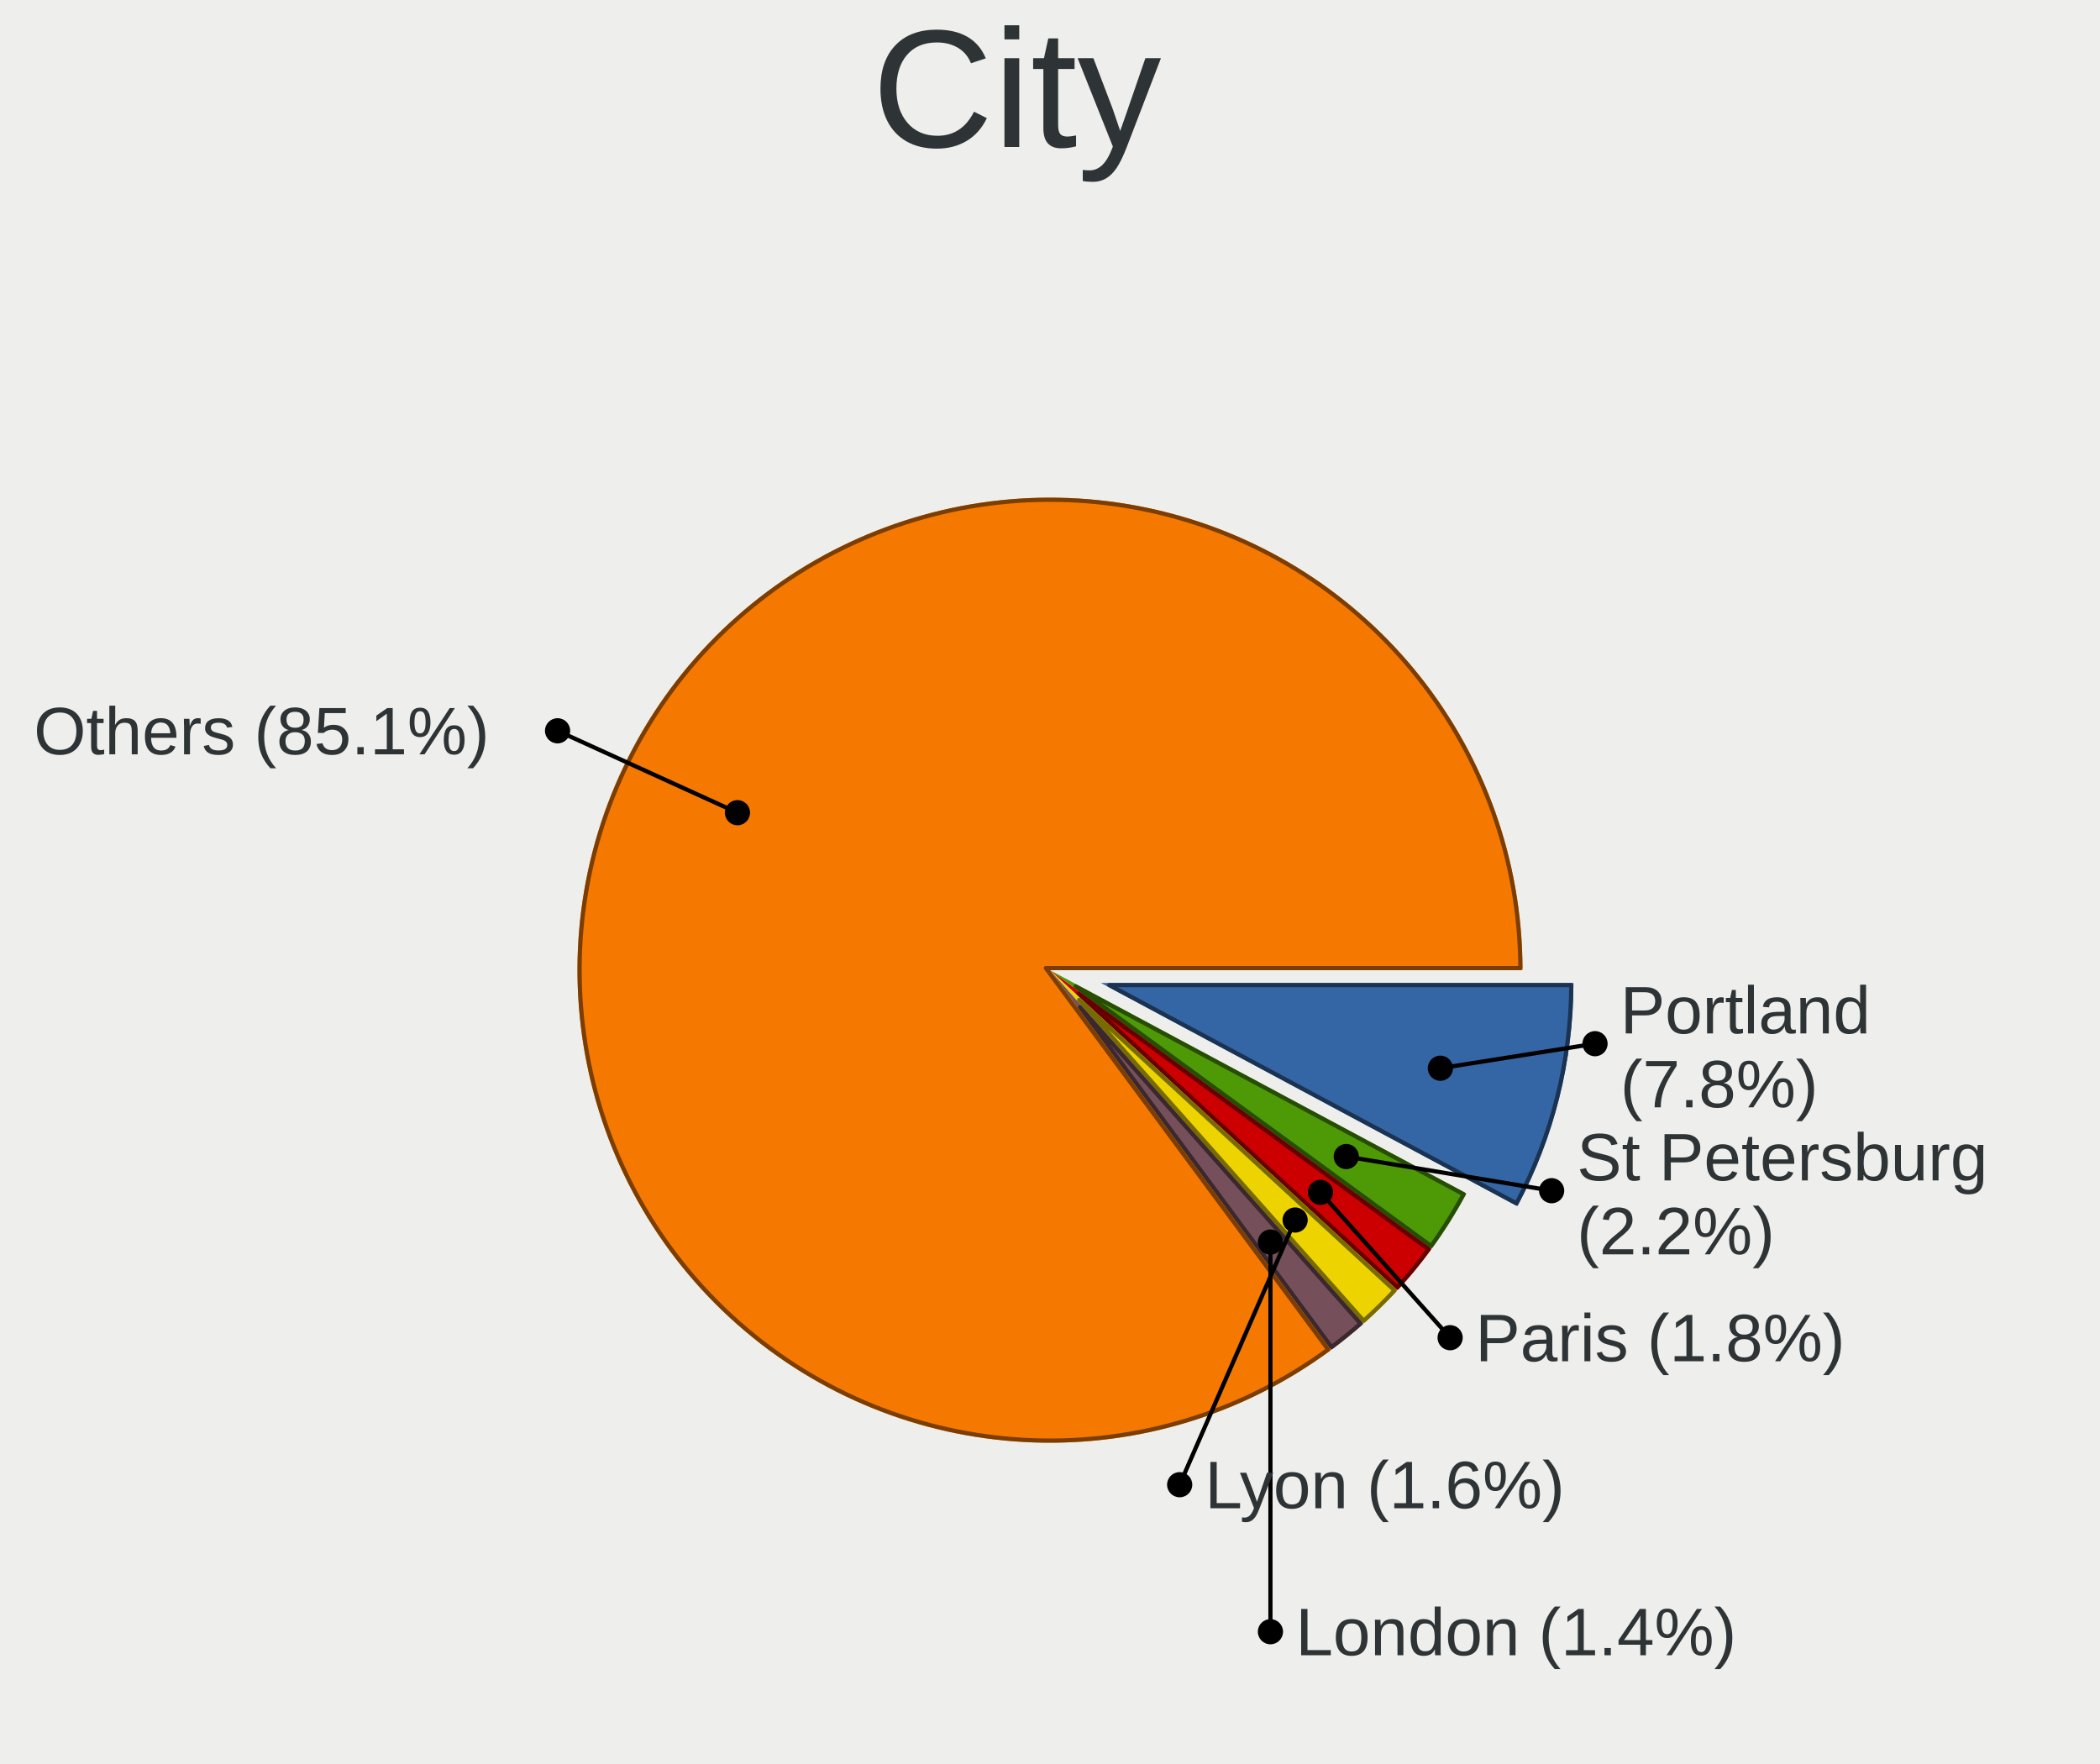
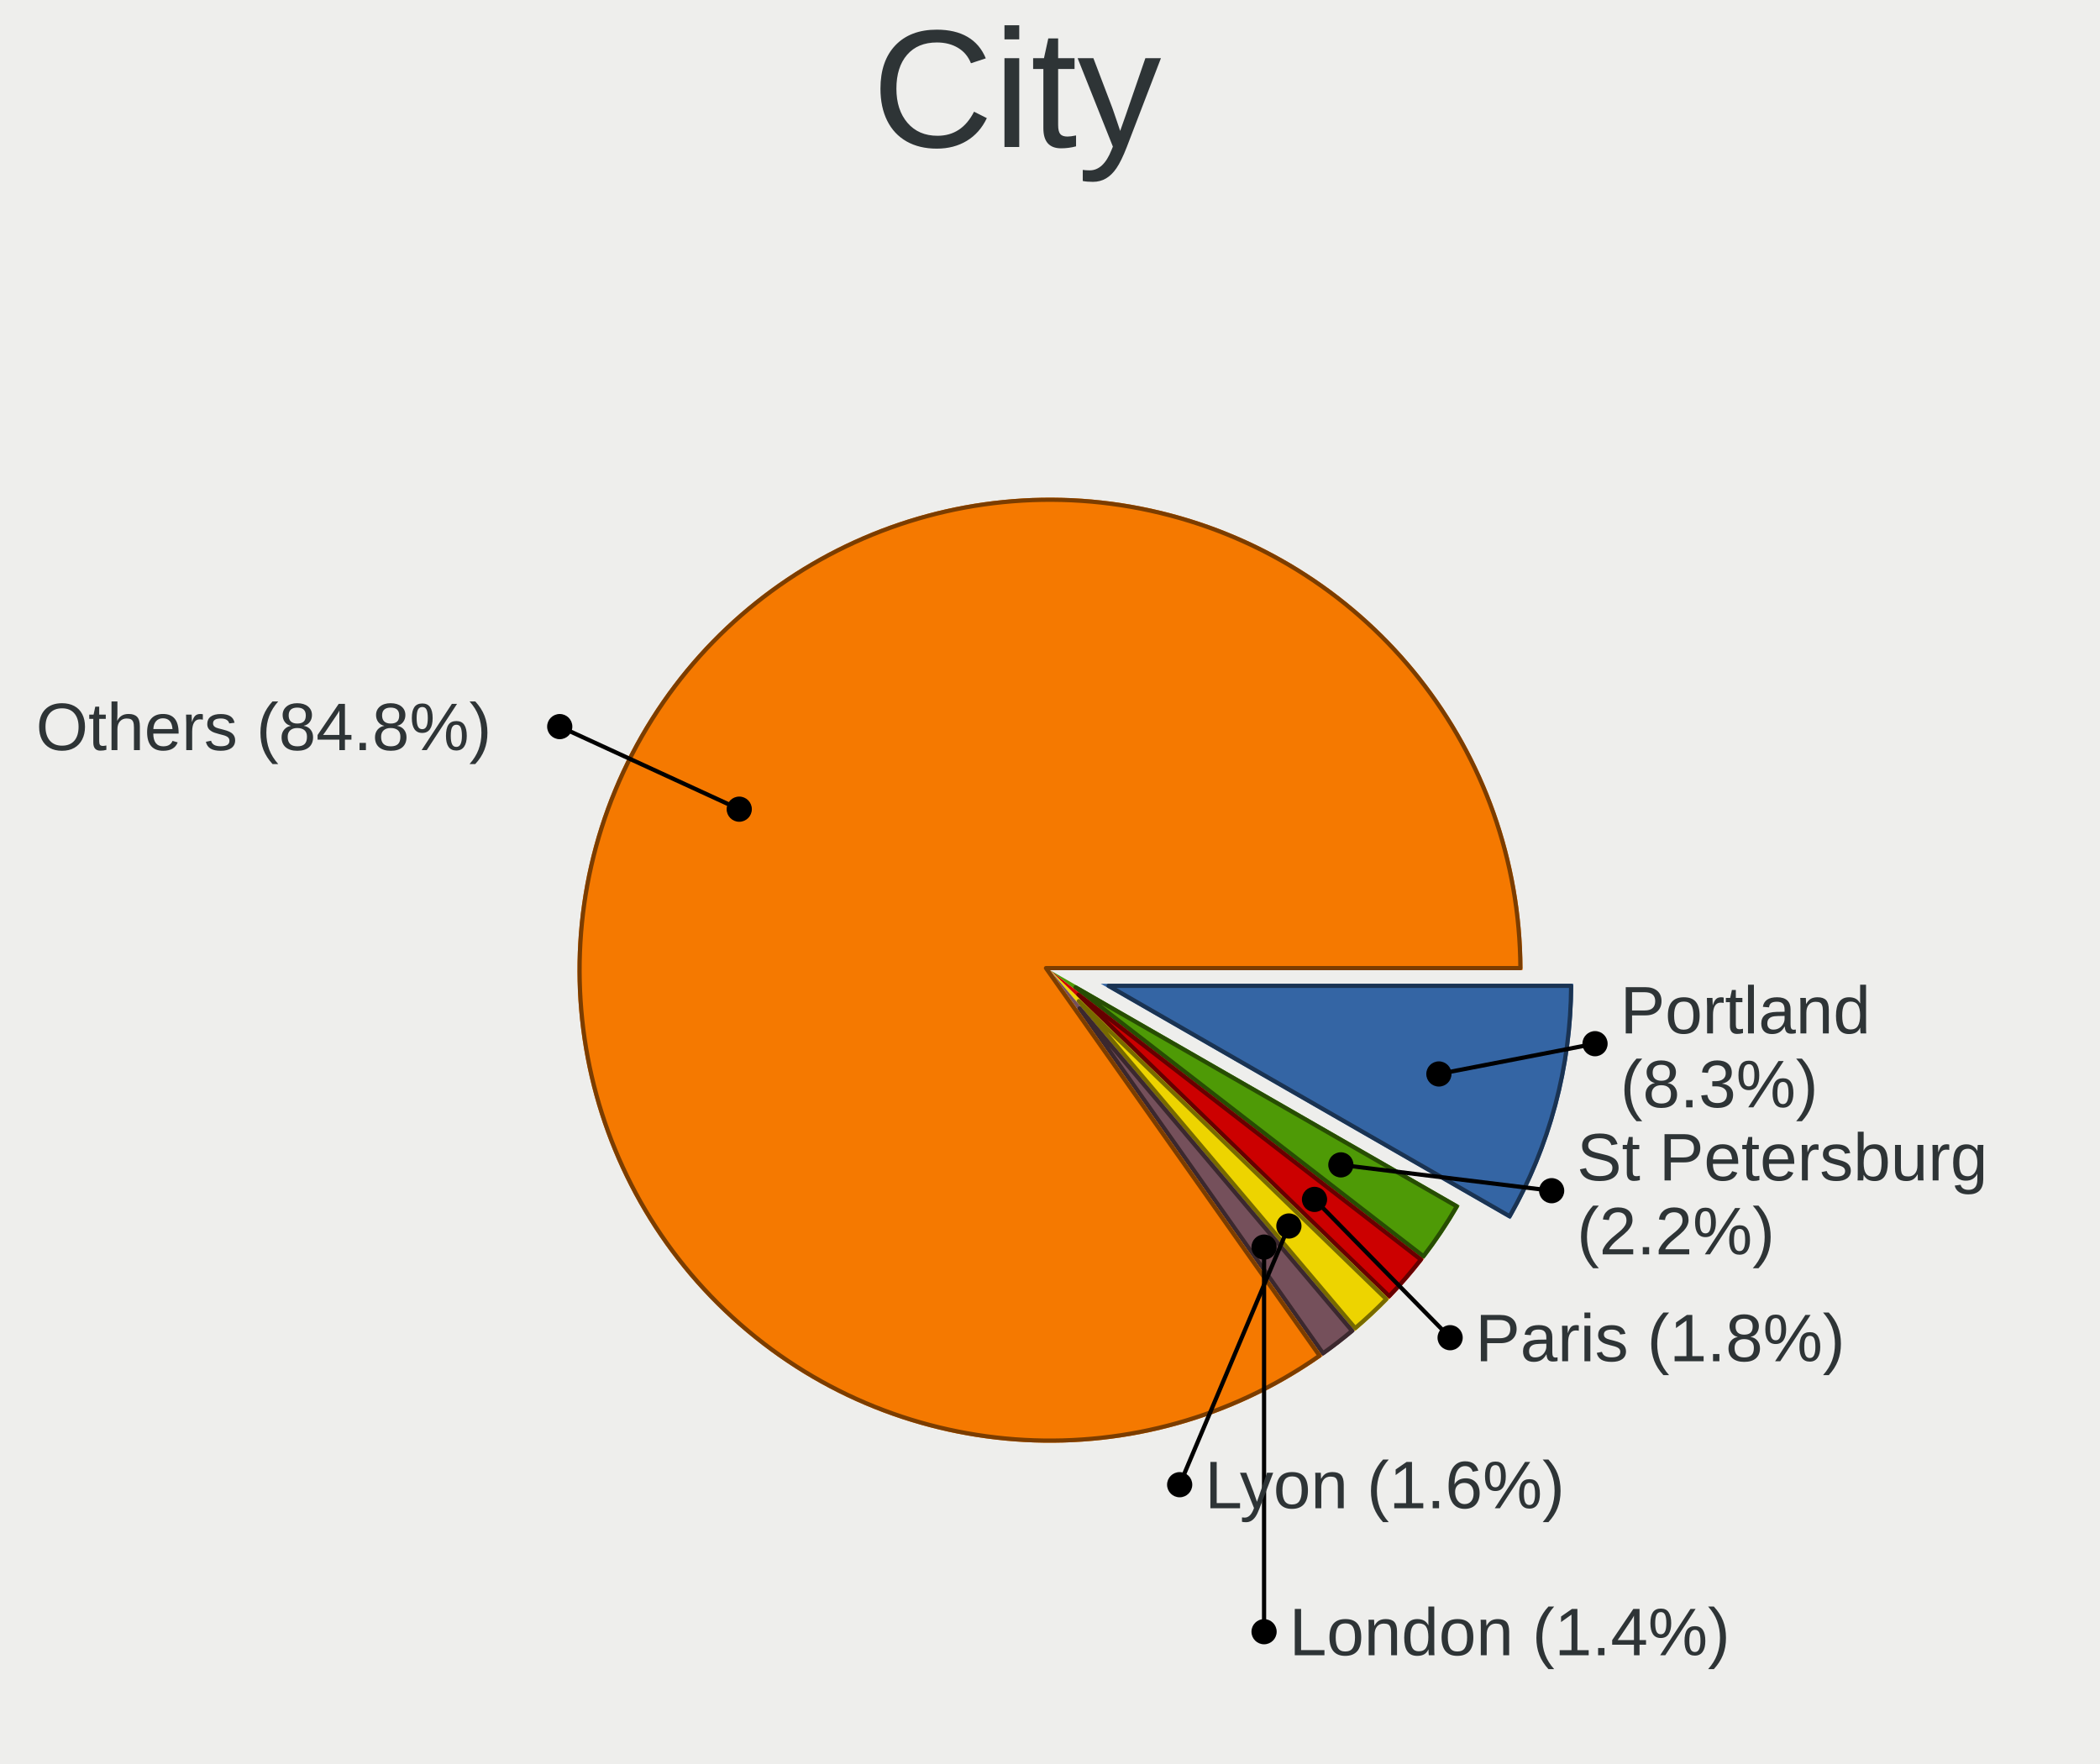
<svg xmlns="http://www.w3.org/2000/svg" width="500" height="420" version="1.0" id="ezcGraph">
  <defs />
  <g id="ezcGraphChart" color-rendering="optimizeQuality" shape-rendering="geometricPrecision" text-rendering="optimizeLegibility">
    <path d=" M 0,420 L 0,0 L 500,0 L 500,420 L 0,420 z " style="fill: #eeeeec; fill-opacity: 1.00; stroke: none;" id="ezcGraphPolygon_1" />
    <path d=" M 0,42 L 0,0 L 500,0 L 500,42 L 0,42 z " style="fill: #000000; fill-opacity: 0.00; stroke: none;" id="ezcGraphPolygon_2" />
-     <path d="M 262.12,234.04 L 374.62,234.04 A 112.50,112.50 0 0,1 361.28,287.19 z" style="fill: #3465a4; fill-opacity: 1.00; stroke: none;" id="ezcGraphCircleSector_4" />
-     <path d="M 264.11,234.54 L 374.12,234.54 A 112.00,112.00 0 0,1 361.07,286.52 z" style="fill: none; stroke: #1a3352; stroke-width: 1; stroke-opacity: 1.00; stroke-linecap: round; stroke-linejoin: round;" id="ezcGraphCircleSector_5" />
-     <path d="M 250.00,231.00 L 349.15,284.15 A 112.50,112.50 0 0,1 340.85,297.36 z" style="fill: #4e9a06; fill-opacity: 1.00; stroke: none;" id="ezcGraphCircleSector_6" />
-     <path d="M 256.10,234.84 L 348.48,284.35 A 112.00,112.00 0 0,1 340.74,296.66 z" style="fill: none; stroke: #274d03; stroke-width: 1; stroke-opacity: 1.00; stroke-linecap: round; stroke-linejoin: round;" id="ezcGraphCircleSector_7" />
-     <path d="M 250.00,231.00 L 340.85,297.36 A 112.50,112.50 0 0,1 332.74,307.22 z" style="fill: #cc0000; fill-opacity: 1.00; stroke: none;" id="ezcGraphCircleSector_8" />
-     <path d="M 256.81,236.59 L 340.15,297.46 A 112.00,112.00 0 0,1 332.71,306.52 z" style="fill: none; stroke: #660000; stroke-width: 1; stroke-opacity: 1.00; stroke-linecap: round; stroke-linejoin: round;" id="ezcGraphCircleSector_9" />
-     <path d="M 250.00,231.00 L 332.74,307.22 A 112.50,112.50 0 0,1 324.64,315.17 z" style="fill: #edd400; fill-opacity: 1.00; stroke: none;" id="ezcGraphCircleSector_10" />
-     <path d="M 256.94,238.07 L 332.04,307.25 A 112.00,112.00 0 0,1 324.68,314.47 z" style="fill: none; stroke: #776a00; stroke-width: 1; stroke-opacity: 1.00; stroke-linecap: round; stroke-linejoin: round;" id="ezcGraphCircleSector_11" />
-     <path d="M 250.00,231.00 L 324.64,315.17 A 112.50,112.50 0 0,1 316.93,321.43 z" style="fill: #75505b; fill-opacity: 1.00; stroke: none;" id="ezcGraphCircleSector_12" />
-     <path d="M 257.13,239.80 L 323.94,315.13 A 112.00,112.00 0 0,1 317.03,320.73 z" style="fill: none; stroke: #3b282e; stroke-width: 1; stroke-opacity: 1.00; stroke-linecap: round; stroke-linejoin: round;" id="ezcGraphCircleSector_13" />
-     <path d="M 250.00,231.00 L 316.93,321.43 A 112.50,112.50 0 1,1 362.50,231.00 z" style="fill: #f57900; fill-opacity: 1.00; stroke: none;" id="ezcGraphCircleSector_14" />
-     <path d="M 249.01,230.50 L 316.23,321.32 A 112.00,112.00 0 1,1 362.00,230.50 z" style="fill: none; stroke: #7b3d00; stroke-width: 1; stroke-opacity: 1.00; stroke-linecap: round; stroke-linejoin: round;" id="ezcGraphCircleSector_15" />
-     <path d=" M 175.583,193.496 L 132.752,174" style="fill: none; stroke: #000000; stroke-width: 1; stroke-opacity: 1.00; stroke-linecap: round; stroke-linejoin: round;" id="ezcGraphLine_16" />
-     <ellipse cx="175.583" cy="193.496" rx="3" ry="3" style="fill: #000000; fill-opacity: 1.00; stroke: none;" id="ezcGraphCircle_17" />
-     <ellipse cx="132.752" cy="174" rx="3" ry="3" style="fill: #000000; fill-opacity: 1.00; stroke: none;" id="ezcGraphCircle_18" />
-     <path d=" M 342.947,254.341 L 379.769,248.5" style="fill: none; stroke: #000000; stroke-width: 1; stroke-opacity: 1.00; stroke-linecap: round; stroke-linejoin: round;" id="ezcGraphLine_20" />
-     <ellipse cx="342.947" cy="254.341" rx="3" ry="3" style="fill: #000000; fill-opacity: 1.00; stroke: none;" id="ezcGraphCircle_21" />
+     <path d="M 262.08,234.22 L 374.58,234.22 A 112.50,112.50 0 0,1 359.62,290.27 z" style="fill: #3465a4; fill-opacity: 1.00; stroke: none;" id="ezcGraphCircleSector_4" />
+     <path d="M 263.95,234.72 L 374.08,234.72 A 112.00,112.00 0 0,1 359.44,289.59 z" style="fill: none; stroke: #1a3352; stroke-width: 1; stroke-opacity: 1.00; stroke-linecap: round; stroke-linejoin: round;" id="ezcGraphCircleSector_5" />
+     <path d="M 250.00,231.00 L 347.54,287.05 A 112.50,112.50 0 0,1 339.00,299.81 z" style="fill: #4e9a06; fill-opacity: 1.00; stroke: none;" id="ezcGraphCircleSector_6" />
+     <path d="M 256.09,235.08 L 346.86,287.23 A 112.00,112.00 0 0,1 338.91,299.11 z" style="fill: none; stroke: #274d03; stroke-width: 1; stroke-opacity: 1.00; stroke-linecap: round; stroke-linejoin: round;" id="ezcGraphCircleSector_7" />
+     <path d="M 250.00,231.00 L 339.00,299.81 A 112.50,112.50 0 0,1 330.77,309.31 z" style="fill: #cc0000; fill-opacity: 1.00; stroke: none;" id="ezcGraphCircleSector_8" />
+     <path d="M 256.77,236.86 L 338.30,299.90 A 112.00,112.00 0 0,1 330.76,308.60 z" style="fill: none; stroke: #660000; stroke-width: 1; stroke-opacity: 1.00; stroke-linecap: round; stroke-linejoin: round;" id="ezcGraphCircleSector_9" />
+     <path d="M 250.00,231.00 L 330.77,309.31 A 112.50,112.50 0 0,1 322.61,316.93 z" style="fill: #edd400; fill-opacity: 1.00; stroke: none;" id="ezcGraphCircleSector_10" />
+     <path d="M 256.87,238.36 L 330.07,309.32 A 112.00,112.00 0 0,1 322.67,316.23 z" style="fill: none; stroke: #776a00; stroke-width: 1; stroke-opacity: 1.00; stroke-linecap: round; stroke-linejoin: round;" id="ezcGraphCircleSector_11" />
+     <path d="M 250.00,231.00 L 322.61,316.93 A 112.50,112.50 0 0,1 314.88,322.91 z" style="fill: #75505b; fill-opacity: 1.00; stroke: none;" id="ezcGraphCircleSector_12" />
+     <path d="M 257.04,240.10 L 321.91,316.87 A 112.00,112.00 0 0,1 315.00,322.21 z" style="fill: none; stroke: #3b282e; stroke-width: 1; stroke-opacity: 1.00; stroke-linecap: round; stroke-linejoin: round;" id="ezcGraphCircleSector_13" />
+     <path d="M 250.00,231.00 L 314.88,322.91 A 112.50,112.50 0 1,1 362.50,231.00 z" style="fill: #f57900; fill-opacity: 1.00; stroke: none;" id="ezcGraphCircleSector_14" />
+     <path d="M 249.04,230.50 L 314.18,322.79 A 112.00,112.00 0 1,1 362.00,230.50 z" style="fill: none; stroke: #7b3d00; stroke-width: 1; stroke-opacity: 1.00; stroke-linecap: round; stroke-linejoin: round;" id="ezcGraphCircleSector_15" />
+     <path d=" M 176.01,192.661 L 133.271,173" style="fill: none; stroke: #000000; stroke-width: 1; stroke-opacity: 1.00; stroke-linecap: round; stroke-linejoin: round;" id="ezcGraphLine_16" />
+     <ellipse cx="176.01" cy="192.661" rx="3" ry="3" style="fill: #000000; fill-opacity: 1.00; stroke: none;" id="ezcGraphCircle_17" />
+     <ellipse cx="133.271" cy="173" rx="3" ry="3" style="fill: #000000; fill-opacity: 1.00; stroke: none;" id="ezcGraphCircle_18" />
+     <path d=" M 342.594,255.708 L 379.769,248.5" style="fill: none; stroke: #000000; stroke-width: 1; stroke-opacity: 1.00; stroke-linecap: round; stroke-linejoin: round;" id="ezcGraphLine_20" />
+     <ellipse cx="342.594" cy="255.708" rx="3" ry="3" style="fill: #000000; fill-opacity: 1.00; stroke: none;" id="ezcGraphCircle_21" />
    <ellipse cx="379.769" cy="248.5" rx="3" ry="3" style="fill: #000000; fill-opacity: 1.00; stroke: none;" id="ezcGraphCircle_22" />
-     <path d=" M 320.54,275.368 L 369.44,283.5" style="fill: none; stroke: #000000; stroke-width: 1; stroke-opacity: 1.00; stroke-linecap: round; stroke-linejoin: round;" id="ezcGraphLine_24" />
-     <ellipse cx="320.54" cy="275.368" rx="3" ry="3" style="fill: #000000; fill-opacity: 1.00; stroke: none;" id="ezcGraphCircle_25" />
+     <path d=" M 319.253,277.351 L 369.44,283.5" style="fill: none; stroke: #000000; stroke-width: 1; stroke-opacity: 1.00; stroke-linecap: round; stroke-linejoin: round;" id="ezcGraphLine_24" />
+     <ellipse cx="319.253" cy="277.351" rx="3" ry="3" style="fill: #000000; fill-opacity: 1.00; stroke: none;" id="ezcGraphCircle_25" />
    <ellipse cx="369.44" cy="283.5" rx="3" ry="3" style="fill: #000000; fill-opacity: 1.00; stroke: none;" id="ezcGraphCircle_26" />
-     <path d=" M 314.397,283.892 L 345.268,318.5" style="fill: none; stroke: #000000; stroke-width: 1; stroke-opacity: 1.00; stroke-linecap: round; stroke-linejoin: round;" id="ezcGraphLine_28" />
-     <ellipse cx="314.397" cy="283.892" rx="3" ry="3" style="fill: #000000; fill-opacity: 1.00; stroke: none;" id="ezcGraphCircle_29" />
+     <path d=" M 312.979,285.572 L 345.268,318.5" style="fill: none; stroke: #000000; stroke-width: 1; stroke-opacity: 1.00; stroke-linecap: round; stroke-linejoin: round;" id="ezcGraphLine_28" />
+     <ellipse cx="312.979" cy="285.572" rx="3" ry="3" style="fill: #000000; fill-opacity: 1.00; stroke: none;" id="ezcGraphCircle_29" />
    <ellipse cx="345.268" cy="318.5" rx="3" ry="3" style="fill: #000000; fill-opacity: 1.00; stroke: none;" id="ezcGraphCircle_30" />
-     <path d=" M 308.365,290.481 L 280.875,353.5" style="fill: none; stroke: #000000; stroke-width: 1; stroke-opacity: 1.00; stroke-linecap: round; stroke-linejoin: round;" id="ezcGraphLine_32" />
-     <ellipse cx="308.365" cy="290.481" rx="3" ry="3" style="fill: #000000; fill-opacity: 1.00; stroke: none;" id="ezcGraphCircle_33" />
+     <path d=" M 306.879,291.903 L 280.875,353.5" style="fill: none; stroke: #000000; stroke-width: 1; stroke-opacity: 1.00; stroke-linecap: round; stroke-linejoin: round;" id="ezcGraphLine_32" />
+     <ellipse cx="306.879" cy="291.903" rx="3" ry="3" style="fill: #000000; fill-opacity: 1.00; stroke: none;" id="ezcGraphCircle_33" />
    <ellipse cx="280.875" cy="353.5" rx="3" ry="3" style="fill: #000000; fill-opacity: 1.00; stroke: none;" id="ezcGraphCircle_34" />
-     <path d=" M 302.484,295.729 L 302.484,388.5" style="fill: none; stroke: #000000; stroke-width: 1; stroke-opacity: 1.00; stroke-linecap: round; stroke-linejoin: round;" id="ezcGraphLine_36" />
-     <ellipse cx="302.484" cy="295.729" rx="3" ry="3" style="fill: #000000; fill-opacity: 1.00; stroke: none;" id="ezcGraphCircle_37" />
-     <ellipse cx="302.484" cy="388.5" rx="3" ry="3" style="fill: #000000; fill-opacity: 1.00; stroke: none;" id="ezcGraphCircle_38" />
+     <path d=" M 300.969,296.929 L 300.969,388.5" style="fill: none; stroke: #000000; stroke-width: 1; stroke-opacity: 1.00; stroke-linecap: round; stroke-linejoin: round;" id="ezcGraphLine_36" />
+     <ellipse cx="300.969" cy="296.929" rx="3" ry="3" style="fill: #000000; fill-opacity: 1.00; stroke: none;" id="ezcGraphCircle_37" />
+     <ellipse cx="300.969" cy="388.5" rx="3" ry="3" style="fill: #000000; fill-opacity: 1.00; stroke: none;" id="ezcGraphCircle_38" />
    <g id="ezcGraphTextBox_3">
      <path d=" M 207.1,42 L 207.1,0.5 L 293.4,0.5 L 293.4,42 L 207.1,42 z " style="fill: #ffffff; fill-opacity: 0.00; stroke: none;" id="ezcGraphPolygon_40" />
      <text id="ezcGraphTextBox_3_text" x="207.6" text-length="84.8px" y="35" style="font-size: 40px; font-family: 'Arial'; fill: #2e3436; fill-opacity: 1.00; stroke: none;">City</text>
    </g>
    <g id="ezcGraphTextBox_19">
-       <path d=" M 7.532,183 L 7.532,165.5 L 127.752,165.5 L 127.752,183 L 7.532,183 z " style="fill: #ffffff; fill-opacity: 0.00; stroke: none;" id="ezcGraphPolygon_41" />
-       <text id="ezcGraphTextBox_19_text" x="8.033" text-length="118.72px" y="179.6" style="font-size: 16px; font-family: 'Arial'; fill: #2e3436; fill-opacity: 1.00; stroke: none;">Others (85.1%)</text>
+       <path d=" M 8.051,182 L 8.051,164.5 L 128.271,164.5 L 128.271,182 L 8.051,182 z " style="fill: #ffffff; fill-opacity: 0.00; stroke: none;" id="ezcGraphPolygon_41" />
+       <text id="ezcGraphTextBox_19_text" x="8.551" text-length="118.72px" y="178.6" style="font-size: 16px; font-family: 'Arial'; fill: #2e3436; fill-opacity: 1.00; stroke: none;">Others (84.8%)</text>
    </g>
    <g id="ezcGraphTextBox_23">
      <path d=" M 385.269,265.55 L 385.269,231.95 L 454.609,231.95 L 454.609,265.55 L 385.269,265.55 z " style="fill: #ffffff; fill-opacity: 0.00; stroke: none;" id="ezcGraphPolygon_42" />
      <text id="ezcGraphTextBox_23_text" x="385.769" text-length="67.84px" y="246.05" style="font-size: 16px; font-family: 'Arial'; fill: #2e3436; fill-opacity: 1.00; stroke: none;">Portland</text>
-       <text id="ezcGraphTextBox_23_text" x="385.769" text-length="50.88px" y="263.65" style="font-size: 16px; font-family: 'Arial'; fill: #2e3436; fill-opacity: 1.00; stroke: none;">(7.8%)</text>
+       <text id="ezcGraphTextBox_23_text" x="385.769" text-length="50.88px" y="263.65" style="font-size: 16px; font-family: 'Arial'; fill: #2e3436; fill-opacity: 1.00; stroke: none;">(8.3%)</text>
    </g>
    <g id="ezcGraphTextBox_27">
      <path d=" M 374.94,300.55 L 374.94,266.95 L 486.68,266.95 L 486.68,300.55 L 374.94,300.55 z " style="fill: #ffffff; fill-opacity: 0.00; stroke: none;" id="ezcGraphPolygon_43" />
      <text id="ezcGraphTextBox_27_text" x="375.44" text-length="110.24px" y="281.05" style="font-size: 16px; font-family: 'Arial'; fill: #2e3436; fill-opacity: 1.00; stroke: none;">St Petersburg</text>
      <text id="ezcGraphTextBox_27_text" x="375.44" text-length="50.88px" y="298.65" style="font-size: 16px; font-family: 'Arial'; fill: #2e3436; fill-opacity: 1.00; stroke: none;">(2.2%)</text>
    </g>
    <g id="ezcGraphTextBox_31">
      <path d=" M 350.768,327.5 L 350.768,310 L 454.028,310 L 454.028,327.5 L 350.768,327.5 z " style="fill: #ffffff; fill-opacity: 0.00; stroke: none;" id="ezcGraphPolygon_44" />
      <text id="ezcGraphTextBox_31_text" x="351.268" text-length="101.76px" y="324.1" style="font-size: 16px; font-family: 'Arial'; fill: #2e3436; fill-opacity: 1.00; stroke: none;">Paris (1.8%)</text>
    </g>
    <g id="ezcGraphTextBox_35">
      <path d=" M 286.375,362.5 L 286.375,345 L 381.155,345 L 381.155,362.5 L 286.375,362.5 z " style="fill: #ffffff; fill-opacity: 0.00; stroke: none;" id="ezcGraphPolygon_45" />
      <text id="ezcGraphTextBox_35_text" x="286.875" text-length="93.28px" y="359.1" style="font-size: 16px; font-family: 'Arial'; fill: #2e3436; fill-opacity: 1.00; stroke: none;">Lyon (1.6%)</text>
    </g>
    <g id="ezcGraphTextBox_39">
-       <path d=" M 307.984,397.5 L 307.984,380 L 419.724,380 L 419.724,397.5 L 307.984,397.5 z " style="fill: #ffffff; fill-opacity: 0.00; stroke: none;" id="ezcGraphPolygon_46" />
-       <text id="ezcGraphTextBox_39_text" x="308.484" text-length="110.24px" y="394.1" style="font-size: 16px; font-family: 'Arial'; fill: #2e3436; fill-opacity: 1.00; stroke: none;">London (1.4%)</text>
+       <path d=" M 306.469,397.5 L 306.469,380 L 418.209,380 L 418.209,397.5 L 306.469,397.5 z " style="fill: #ffffff; fill-opacity: 0.00; stroke: none;" id="ezcGraphPolygon_46" />
+       <text id="ezcGraphTextBox_39_text" x="306.969" text-length="110.24px" y="394.1" style="font-size: 16px; font-family: 'Arial'; fill: #2e3436; fill-opacity: 1.00; stroke: none;">London (1.4%)</text>
    </g>
  </g>
</svg>
